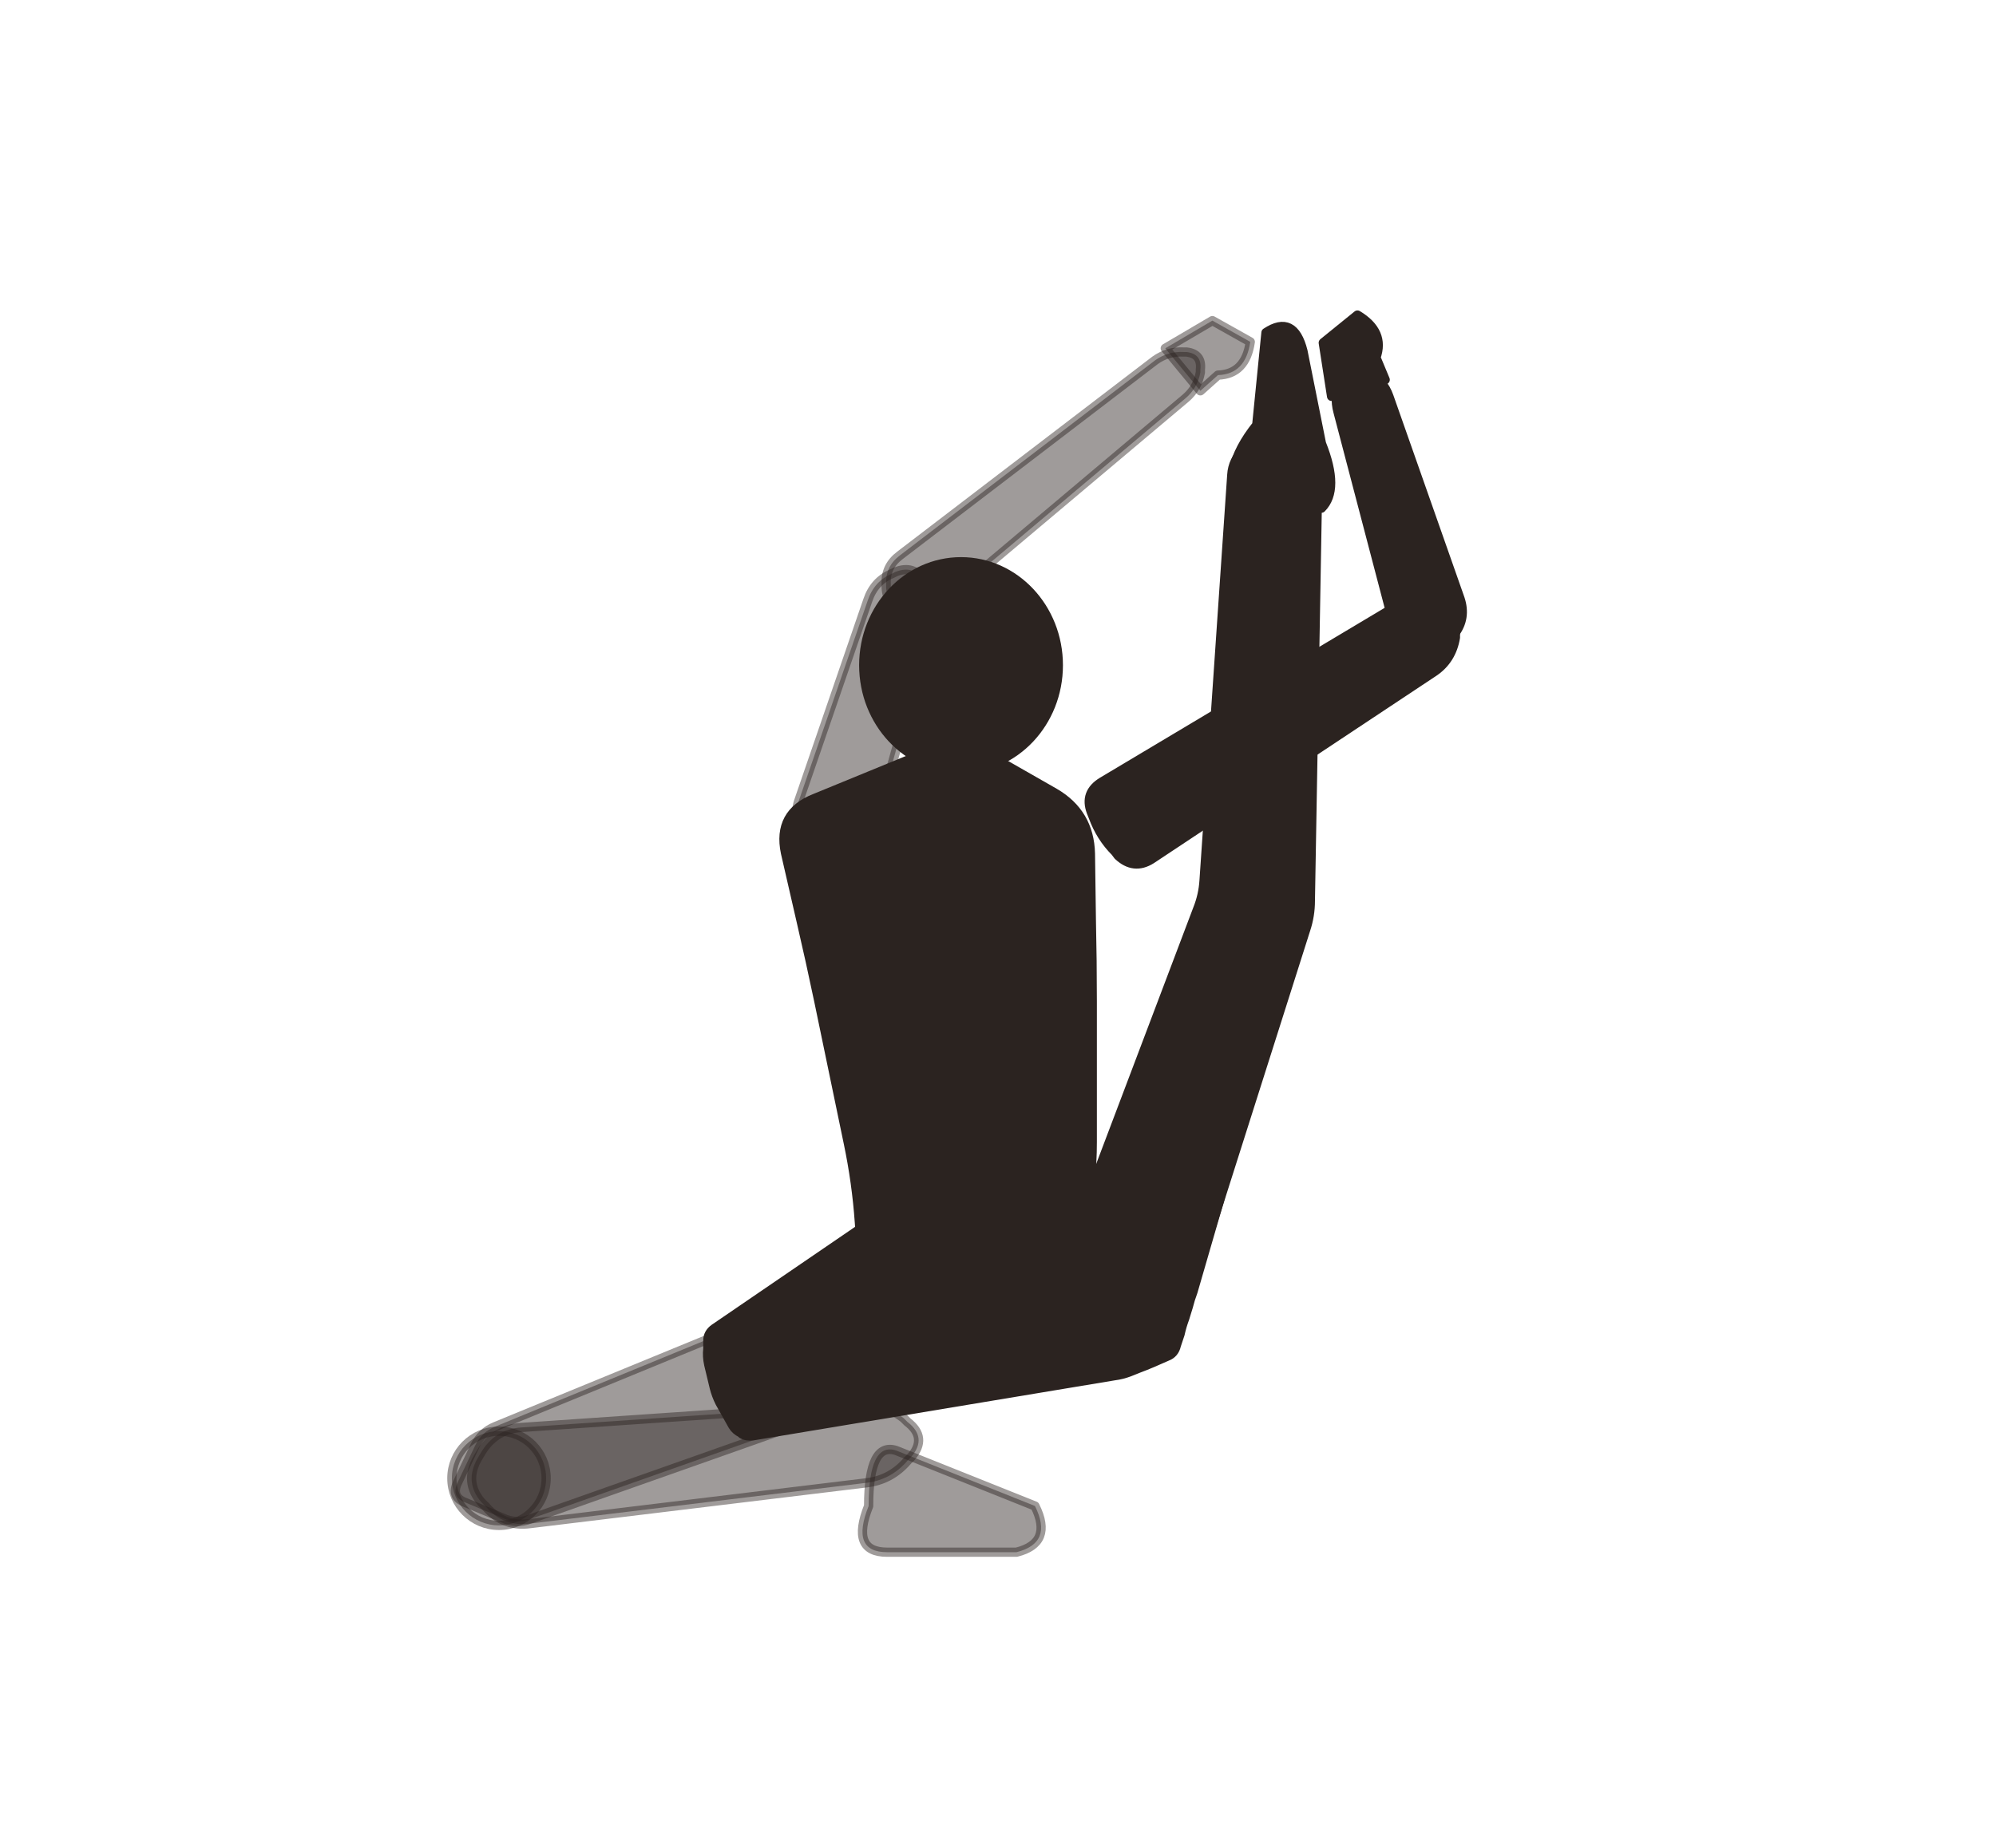
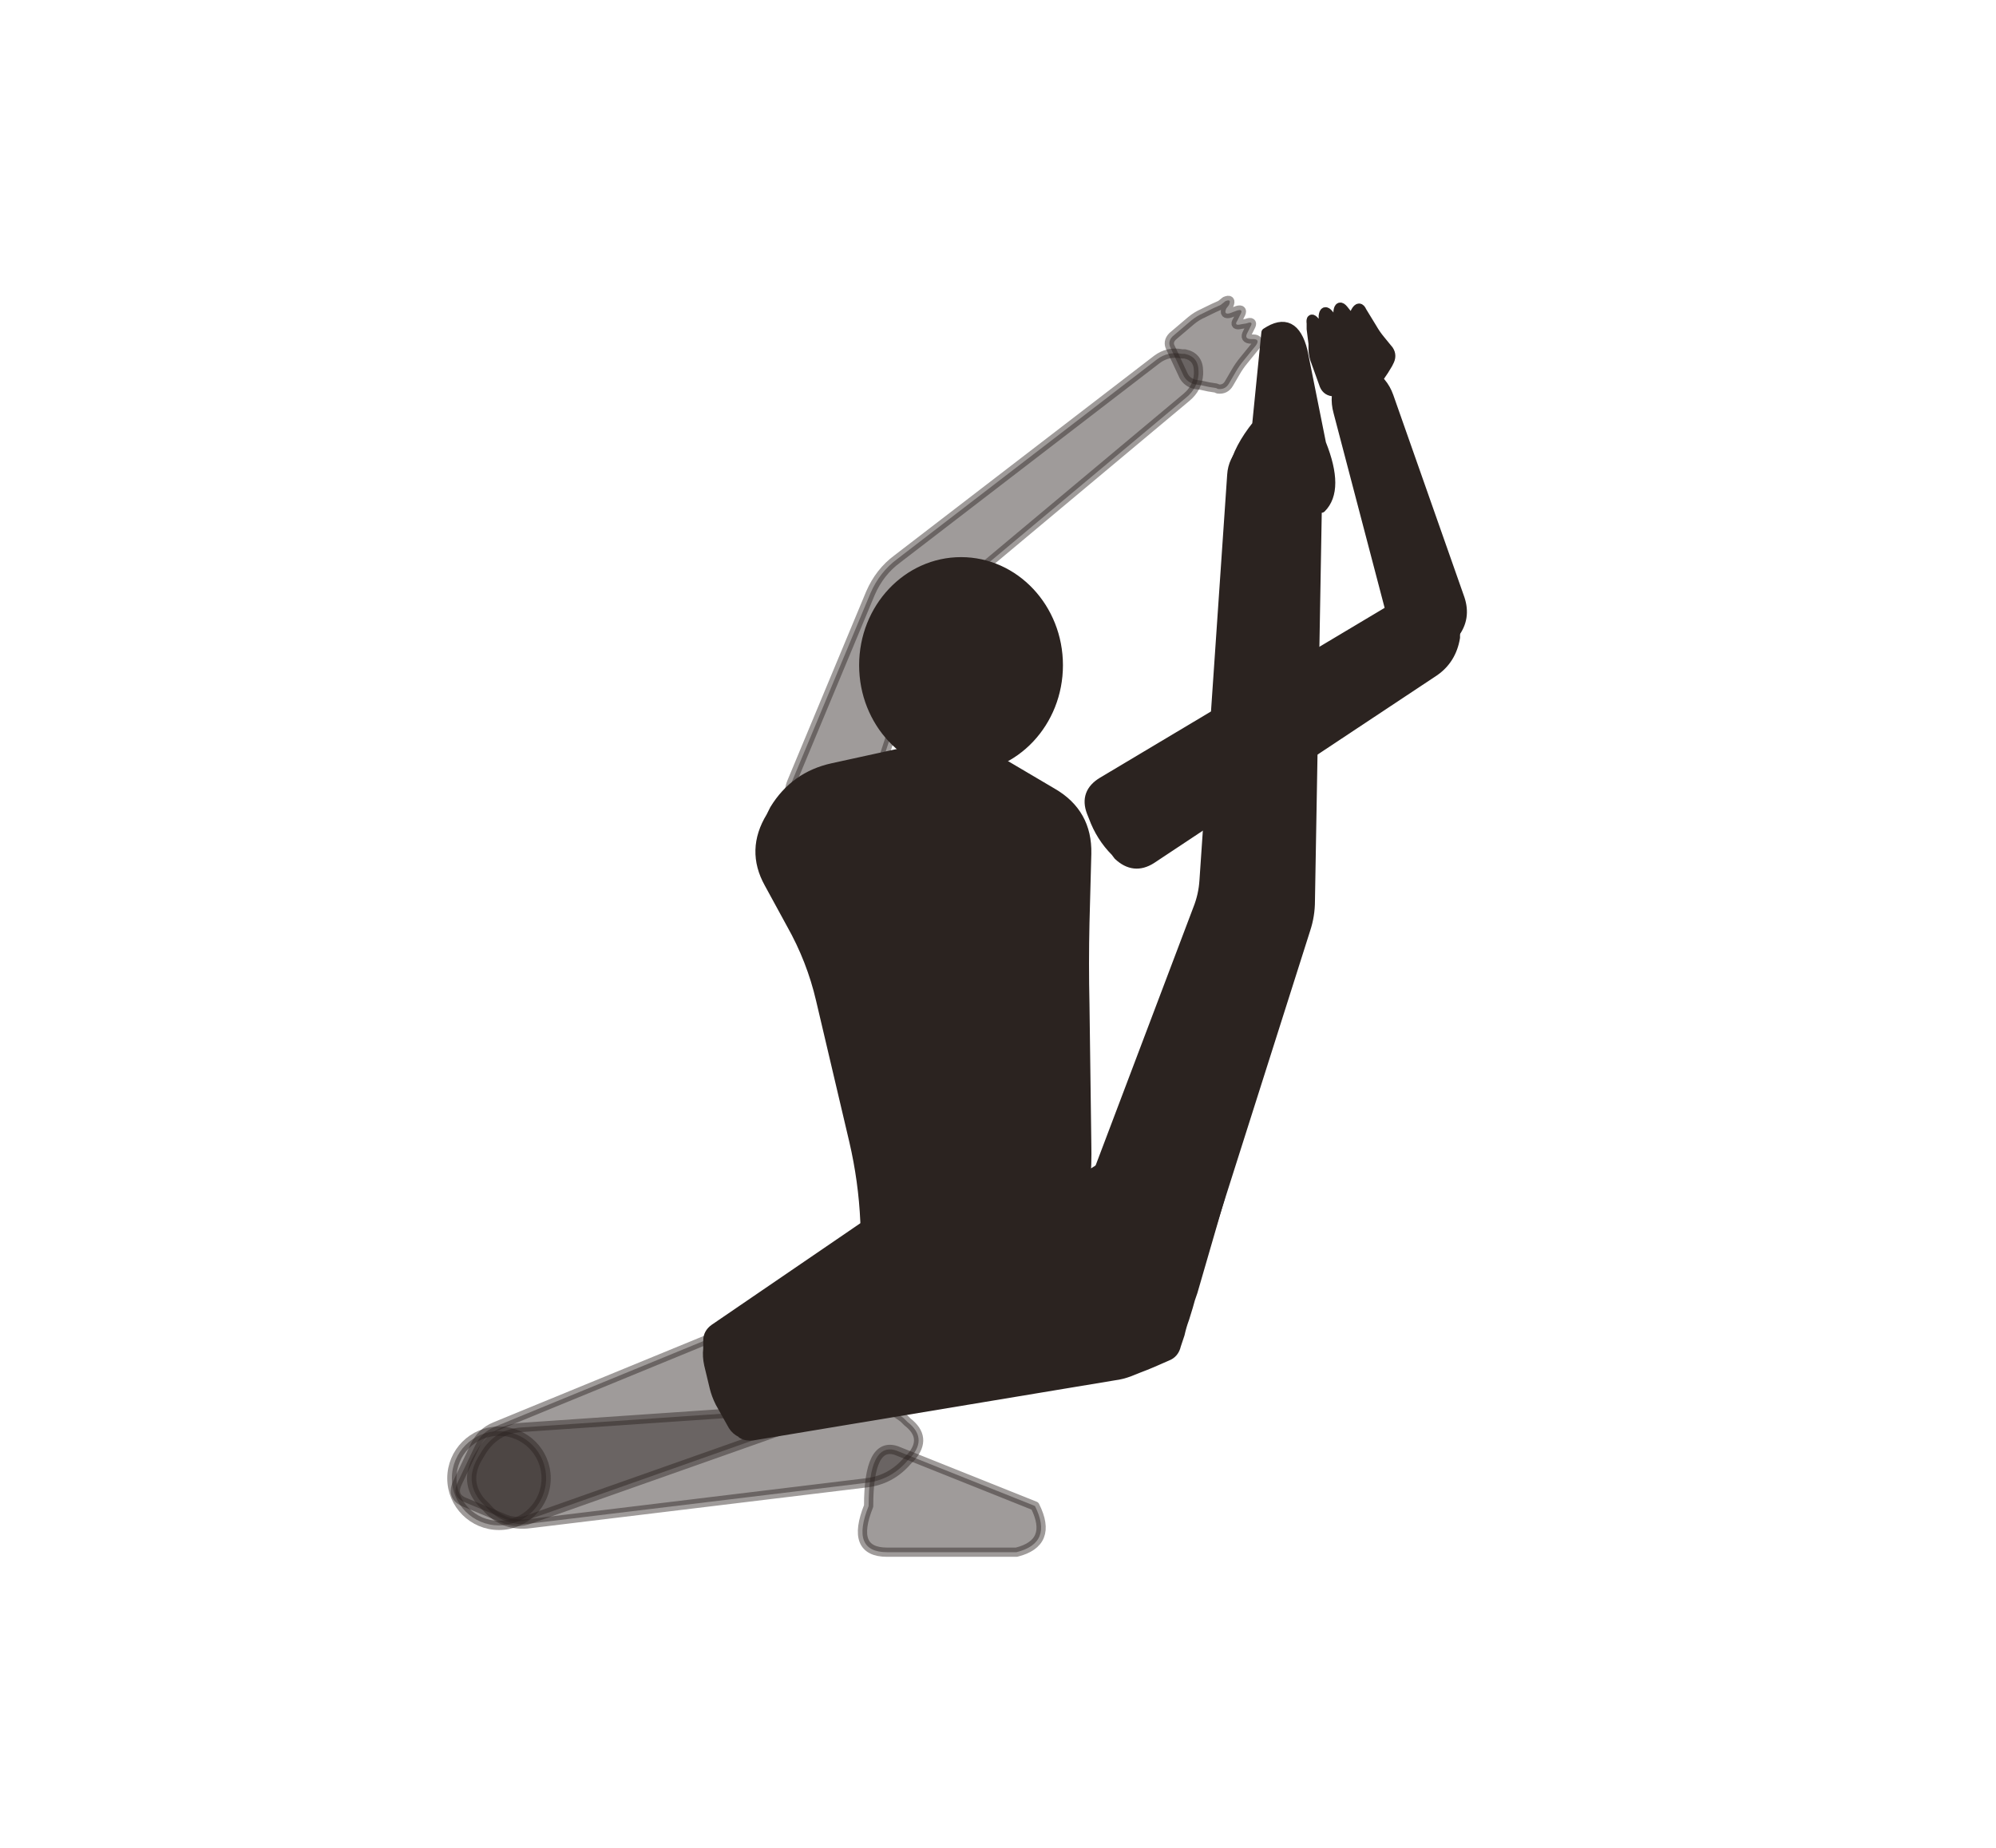
<svg xmlns="http://www.w3.org/2000/svg" viewBox="-8 0 216 200">
  <path d="M 75.3,142.2 L 45.6,154.4 Q 44.1,155 43.4,156.5 L 41.5,160.5 Q 40.8,162 42.3,162.6 L 46.4,164.3 Q 47.9,165 49.4,164.4 L 79.7,153.7 Q 81.2,153.2 80.7,151.7 L 77.4,143.1 Q 76.8,141.6 75.3,142.2 Z" fill="#2b2320" stroke="#2b2320" stroke-width="1" stroke-linejoin="round" fill-opacity="0.45" stroke-opacity="0.45" />
  <path d="M 49.4,164.9 L 85.7,160.5 Q 88.4,160.2 90.2,158.1 L 90.6,157.7 Q 92.4,155.6 90.2,153.9 L 89.8,153.5 Q 87.6,151.8 84.9,152 L 48.4,154.5 Q 45.5,154.7 44,157.3 L 43.7,157.8 Q 42.2,160.4 44.1,162.6 L 44.6,163.1 Q 46.5,165.3 49.4,164.9 Z" fill="#2b2320" stroke="#2b2320" stroke-width="1" stroke-linejoin="round" fill-opacity="0.45" stroke-opacity="0.45" />
  <path d="M 86,163 Q 84,168 88,168 L 102,168 Q 106,167 104,163 L 89,157 Q 86,156 86,163 Z" fill="#2b2320" stroke="#2b2320" stroke-width="1" stroke-linejoin="round" fill-opacity="0.45" stroke-opacity="0.45" />
  <circle cx="46" cy="160" r="5.1" fill="#2b2320" stroke="#2b2320" stroke-width="1" stroke-linejoin="round" fill-opacity="0.45" stroke-opacity="0.45" />
-   <path d="M 86.7,89.3 L 92.9,67.1 Q 93.4,65.1 92.3,63.3 L 92,62.9 Q 90.9,61.1 88.9,61.9 L 88.5,62.1 Q 86.6,62.9 85.9,65 L 78.4,86.8 Q 77.8,88.7 79.6,89.7 L 80,89.9 Q 81.7,90.9 83.7,91.1 L 84.2,91.1 Q 86.2,91.3 86.7,89.3 Z" fill="#2b2320" stroke="#2b2320" stroke-width="1" stroke-linejoin="round" fill-opacity="0.45" stroke-opacity="0.45" />
-   <path d="M 93.7,65.5 L 120.3,43.1 Q 121.6,42 121.9,40.3 L 121.9,40 Q 122.1,38.3 120.4,38.1 L 120.1,38.1 Q 118.4,38 117,39 L 89.4,60.1 Q 87.8,61.3 87.9,63.2 L 87.9,63.6 Q 88,65.6 89.9,66.1 L 90.3,66.2 Q 92.2,66.7 93.7,65.5 Z" fill="#2b2320" stroke="#2b2320" stroke-width="1" stroke-linejoin="round" fill-opacity="0.45" stroke-opacity="0.45" />
-   <path d="M 118.1,37.7 L 123.2,34.7 L 127.3,37 Q 126.8,40.5 123.8,40.6 L 121.9,42.3 Z" fill="#2b2320" stroke="#2b2320" stroke-width="1" stroke-linejoin="round" fill-opacity="0.45" stroke-opacity="0.45" />
-   <path d="M 80.2,86.4 L 91.9,81.6 Q 96,80 99.8,82.2 L 106.1,85.8 Q 109.9,88 110,92.4 L 110.1,99.6 Q 110.2,104 110.2,108.4 L 110.2,123.6 Q 110.2,128 109.3,132.3 L 106.9,143.7 Q 106,148 101.6,148 L 90.5,148 Q 86.1,148 85.8,143.6 L 85,132.3 Q 84.7,128 83.8,123.7 L 80.6,108.3 Q 79.7,104 78.7,99.7 L 77,92.3 Q 76.1,88 80.2,86.4 Z" fill="#2b2320" stroke="#2b2320" stroke-width="1" stroke-linejoin="round" />
+   <path d="M 85.8,87.6 L 92.1,68.3 Q 92.8,66.1 94.7,64.5 L 120.4,43 Q 121.6,42 121.7,40.5 L 121.7,40.2 Q 121.7,38.6 120.2,38.3 L 119.9,38.3 Q 118.4,38 117.2,38.9 L 89.1,60.5 Q 87.2,61.9 86.2,64.2 L 77.7,84.6 Q 76.9,86.5 78.6,87.6 L 79,87.8 Q 80.7,88.9 82.7,89.2 L 83.1,89.3 Q 85.1,89.5 85.8,87.6 Z" fill="#2b2320" stroke="#2b2320" stroke-width="1" stroke-linejoin="round" fill-opacity="0.45" stroke-opacity="0.45" />
+   <path d="M 118.9,36.4 L 120.9,34.7 Q 121.5,34.2 122.2,33.9 L 122.6,33.7 Q 123.4,33.3 124.1,33 L 124.6,32.6 Q 125.3,32.3 125,33 L 124.7,33.4 Q 124.4,34.1 125.1,33.9 L 125.9,33.6 Q 126.6,33.4 126.2,34.1 L 125.9,34.7 Q 125.5,35.3 126.3,35.1 L 126.9,35 Q 127.7,34.7 127.3,35.4 L 127,36 Q 126.6,36.7 127.4,36.7 L 127.6,36.7 Q 128.4,36.7 127.9,37.4 L 126.6,39 Q 126.1,39.6 125.7,40.3 L 125,41.5 Q 124.6,42.2 123.8,42.1 L 123.6,42 Q 122.8,41.9 122,41.7 L 121.3,41.6 Q 120.5,41.4 120.1,40.7 L 118.7,37.7 Q 118.3,37 118.9,36.4 Z" fill="#2b2320" stroke="#2b2320" stroke-width="1" stroke-linejoin="round" fill-opacity="0.45" stroke-opacity="0.45" />
+   <path d="M 75.4,88.4 L 75.8,87.6 Q 78,84 82.1,83.1 L 91.7,81 Q 96,80 99.8,82.2 L 105.9,85.8 Q 109.7,88 109.6,92.4 L 109.4,99.9 Q 109.3,104.3 109.4,108.7 L 109.6,123.8 Q 109.7,128.2 108.9,132.5 L 106.8,143.7 Q 106,148 101.6,148 L 90.6,148 Q 86.2,148 86,143.6 L 85.6,132.2 Q 85.4,127.8 84.4,123.5 L 80.8,108.2 Q 79.8,103.9 77.6,100 L 75.2,95.6 Q 73.2,92 75.4,88.4 Z" fill="#2b2320" stroke="#2b2320" stroke-width="1" stroke-linejoin="round" />
  <path d="M 122.5,134.6 L 133.3,100.6 Q 133.8,99.1 133.8,97.5 L 134.6,51.8 Q 134.6,50.2 133.5,49 L 131.3,46.4 Q 130.2,45.2 129.1,46.3 L 126.6,48.7 Q 125.4,49.8 125.3,51.4 L 122.3,95.3 Q 122.2,96.9 121.6,98.4 L 109.6,130.1 Q 109,131.6 110.5,132.2 L 120.5,135.6 Q 122,136.2 122.5,134.6 Z" fill="#2b2320" stroke="#2b2320" stroke-width="1" stroke-linejoin="round" />
  <path d="M 126,55 L 135,55 Q 137,53 135,48 L 133,38 Q 132,34 129,36 L 128,46 Q 124,51 126,55 Z" fill="#2b2320" stroke="#2b2320" stroke-width="1" stroke-linejoin="round" />
  <path d="M 68.6,146 L 68.6,145.1 Q 68.6,144.3 69.3,143.8 L 87.3,131.5 Q 88,131 88.8,131.1 L 91.6,131.5 Q 92.5,131.6 93.3,131.7 L 99.9,132.5 Q 100.8,132.6 101.5,132.2 L 108.8,127.8 Q 109.5,127.3 110.3,126.9 L 113.5,124.9 Q 114.3,124.5 115.1,124.6 L 117.7,125.2 Q 118.5,125.3 119.2,125.7 L 121.6,126.9 Q 122.4,127.3 123,127.8 L 123.6,128.4 Q 124.3,129 124,129.8 L 121.1,139.8 Q 120.8,140.6 120.6,141.4 L 120.2,142.7 Q 119.9,143.5 119.7,144.4 L 119.3,145.6 Q 119.1,146.5 118.3,146.8 L 116.7,147.5 Q 116,147.8 115.2,148.1 L 114.2,148.5 Q 113.4,148.8 112.6,148.9 L 73.5,155.4 Q 72.8,155.5 72.3,155.2 L 72.2,155.1 Q 71.6,154.8 71.3,154.3 L 69.9,151.8 Q 69.5,151 69.3,150.2 L 68.7,147.7 Q 68.5,146.8 68.6,146 Z" fill="#2b2320" stroke="#2b2320" stroke-width="1" stroke-linejoin="round" />
  <path d="M 116.6,93 L 147.2,72.7 Q 149.1,71.4 149.5,69 L 149.5,68.5 Q 149.9,66.2 147.6,65.5 L 147.1,65.3 Q 144.9,64.6 142.8,65.8 L 111.3,84.6 Q 109.3,85.8 110.1,87.9 L 110.3,88.4 Q 111.1,90.6 112.7,92.2 L 113,92.6 Q 114.7,94.2 116.6,93 Z" fill="#2b2320" stroke="#2b2320" stroke-width="1" stroke-linejoin="round" />
  <path d="M 150,64.8 L 142.3,42.9 Q 141.7,41.2 140.1,40.3 L 139.7,40.1 Q 138.1,39.2 137.3,40.8 L 137.1,41.2 Q 136.3,42.8 136.8,44.6 L 142.7,67.1 Q 143.3,69.1 145.3,69.8 L 145.8,70 Q 147.8,70.7 149.1,69 L 149.4,68.6 Q 150.7,66.9 150,64.8 Z" fill="#2b2320" stroke="#2b2320" stroke-width="1" stroke-linejoin="round" />
-   <path d="M 136.1,42.9 L 135.2,37.1 L 138.9,34.1 Q 141.9,35.9 140.9,38.7 L 141.9,41.1 Z" fill="#2b2320" stroke="#2b2320" stroke-width="1" stroke-linejoin="round" />
+   <path d="M 135.3,41.7 L 134.4,39.2 Q 134.1,38.5 134.1,37.7 L 134.1,37.2 Q 134,36.4 133.9,35.6 L 133.9,35 Q 133.8,34.2 134.3,34.8 L 134.6,35.2 Q 135.1,35.8 135.2,35 L 135.2,34.2 Q 135.3,33.4 135.8,34 L 136.2,34.5 Q 136.7,35.2 136.8,34.4 L 136.8,33.7 Q 136.9,32.9 137.4,33.5 L 137.8,34 Q 138.3,34.7 138.6,33.9 L 138.7,33.7 Q 139.1,33 139.4,33.7 L 140.5,35.5 Q 140.9,36.2 141.4,36.8 L 142.3,37.9 Q 142.7,38.5 142.3,39.2 L 142.2,39.4 Q 141.8,40.1 141.3,40.8 L 140.9,41.4 Q 140.5,42.1 139.7,42.1 L 136.4,42.4 Q 135.6,42.4 135.3,41.7 Z" fill="#2b2320" stroke="#2b2320" stroke-width="1" stroke-linejoin="round" />
  <path d="M 99.6,84 L 99.6,80.1 A 3.6 3.6 0 0 0 92.4,80.1 L 92.4,84 A 3.6 3.6 0 0 0 99.6,84 Z" fill="#2b2320" stroke="#2b2320" stroke-width="1" stroke-linejoin="round" />
  <ellipse cx="96" cy="72" rx="10.528" ry="11.2" fill="#2b2320" stroke="#2b2320" stroke-width="1" stroke-linejoin="round" />
</svg>
